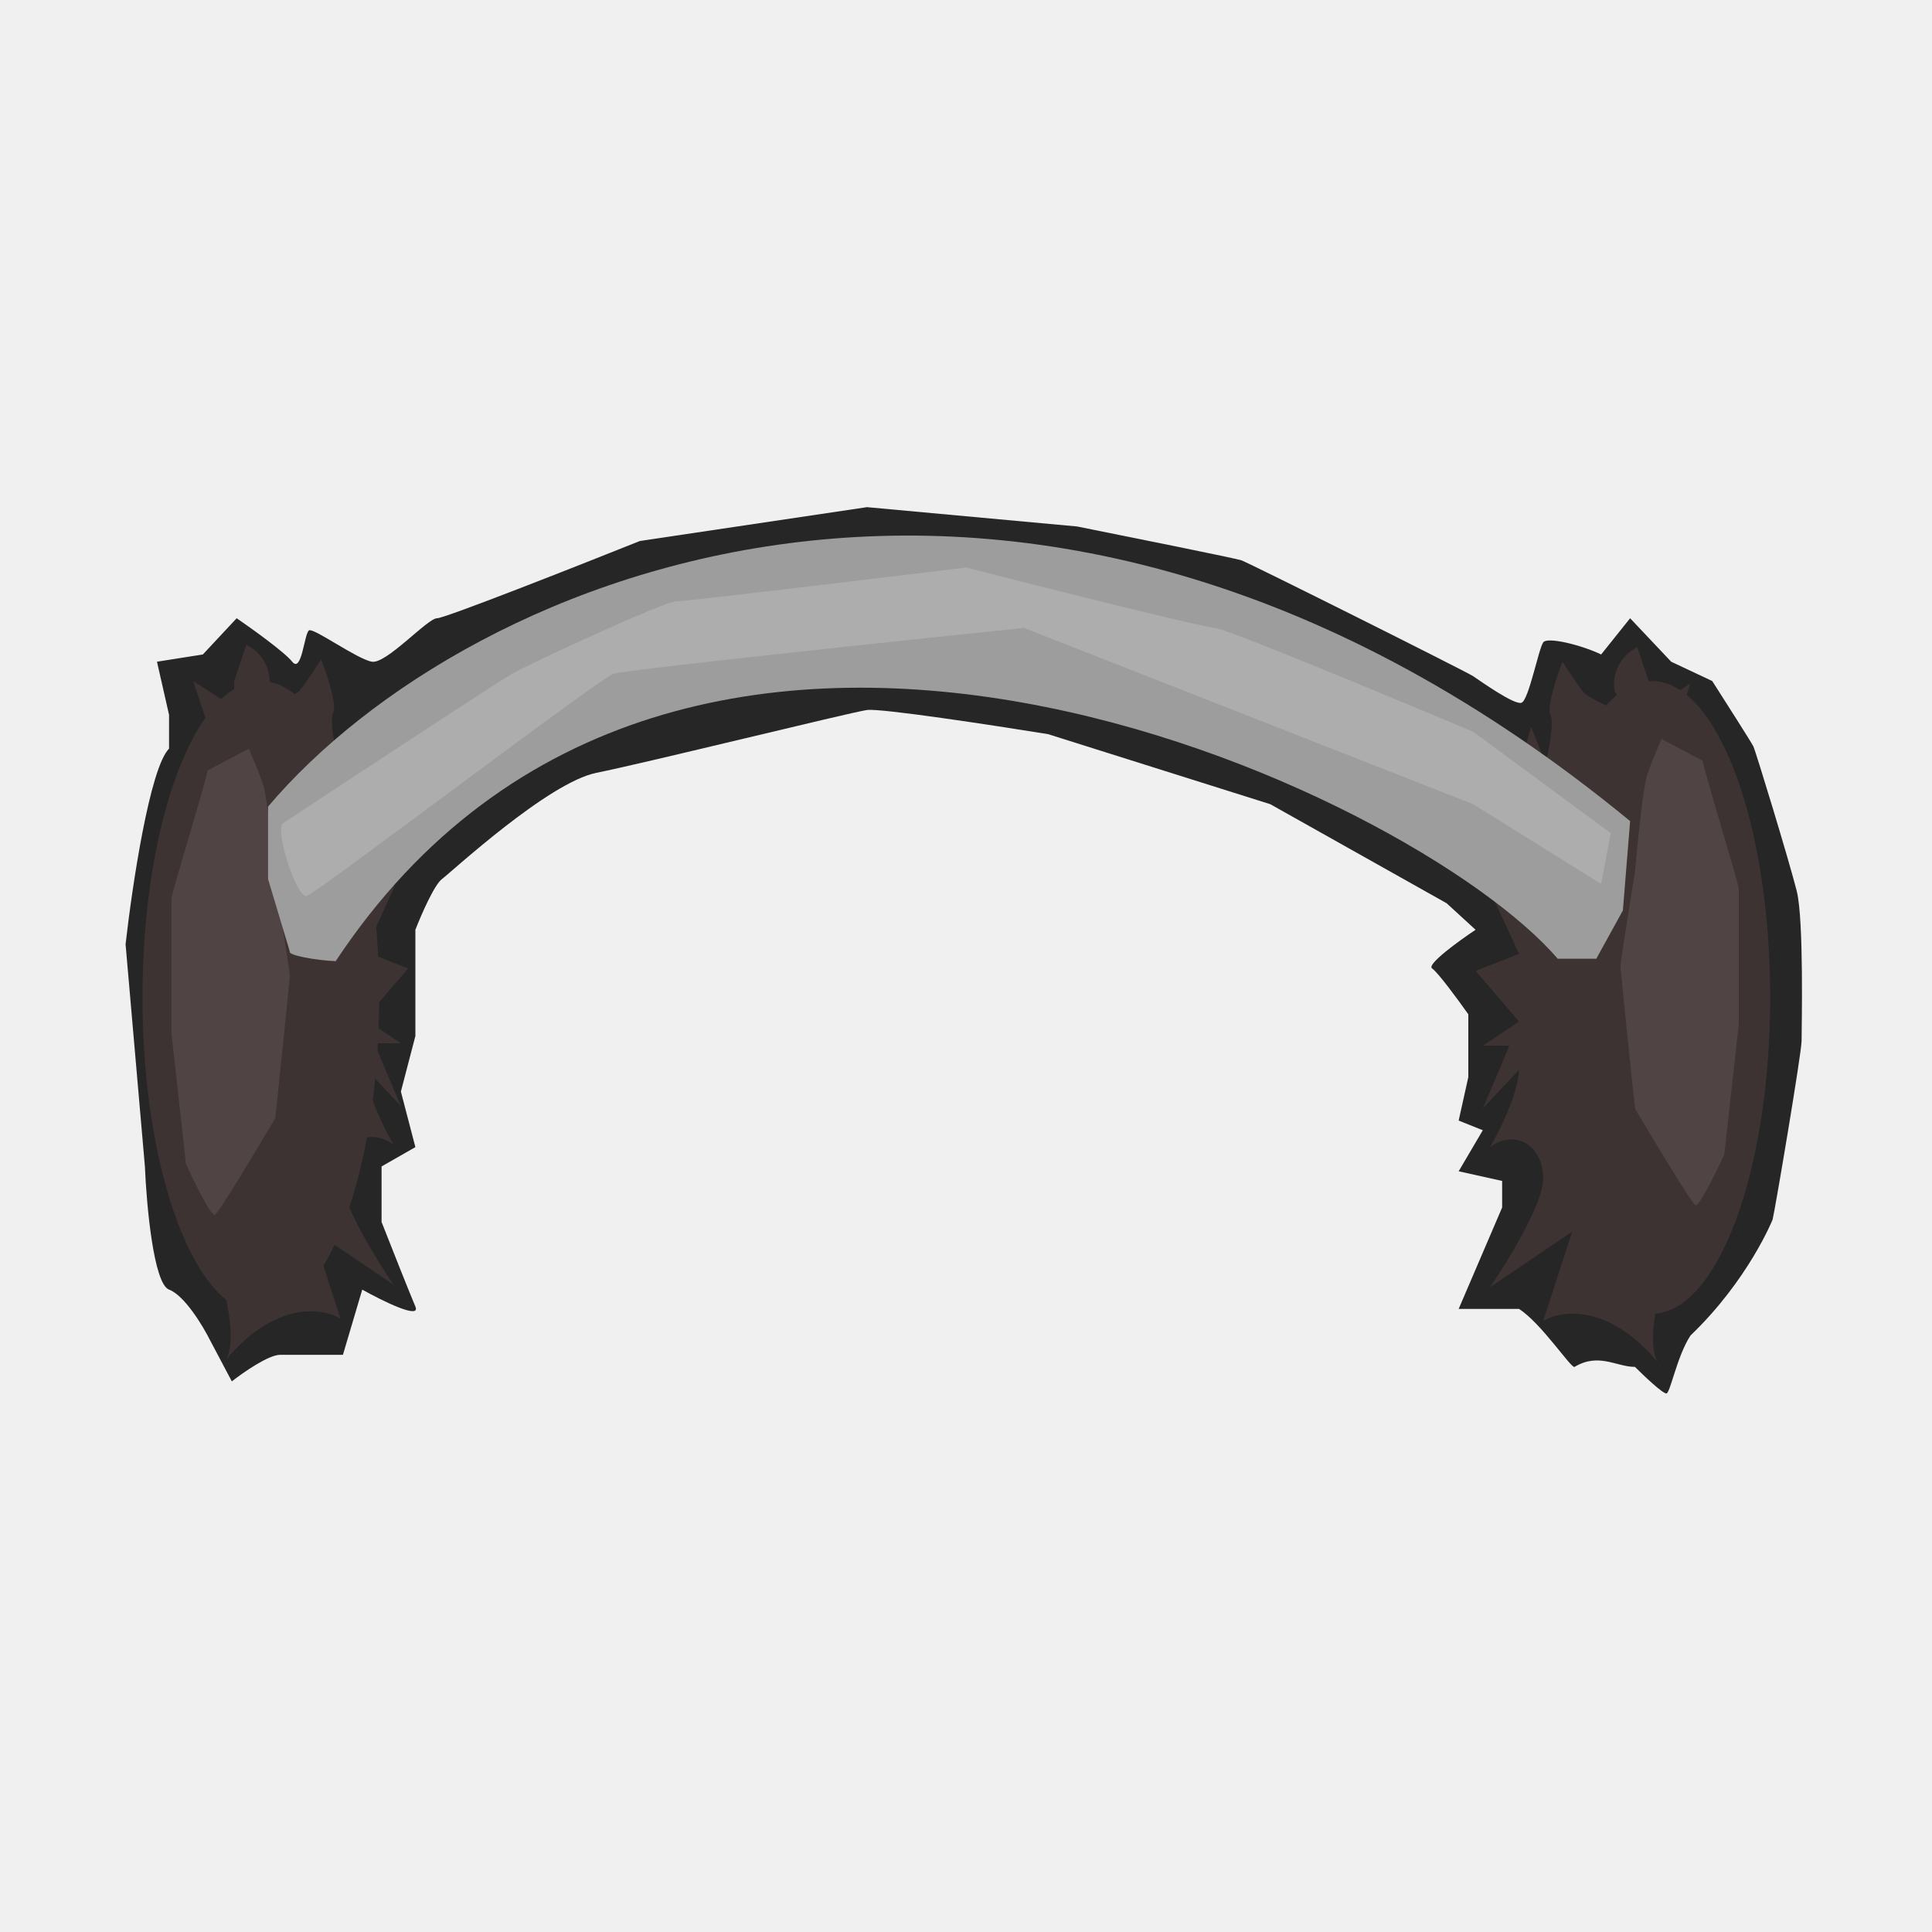
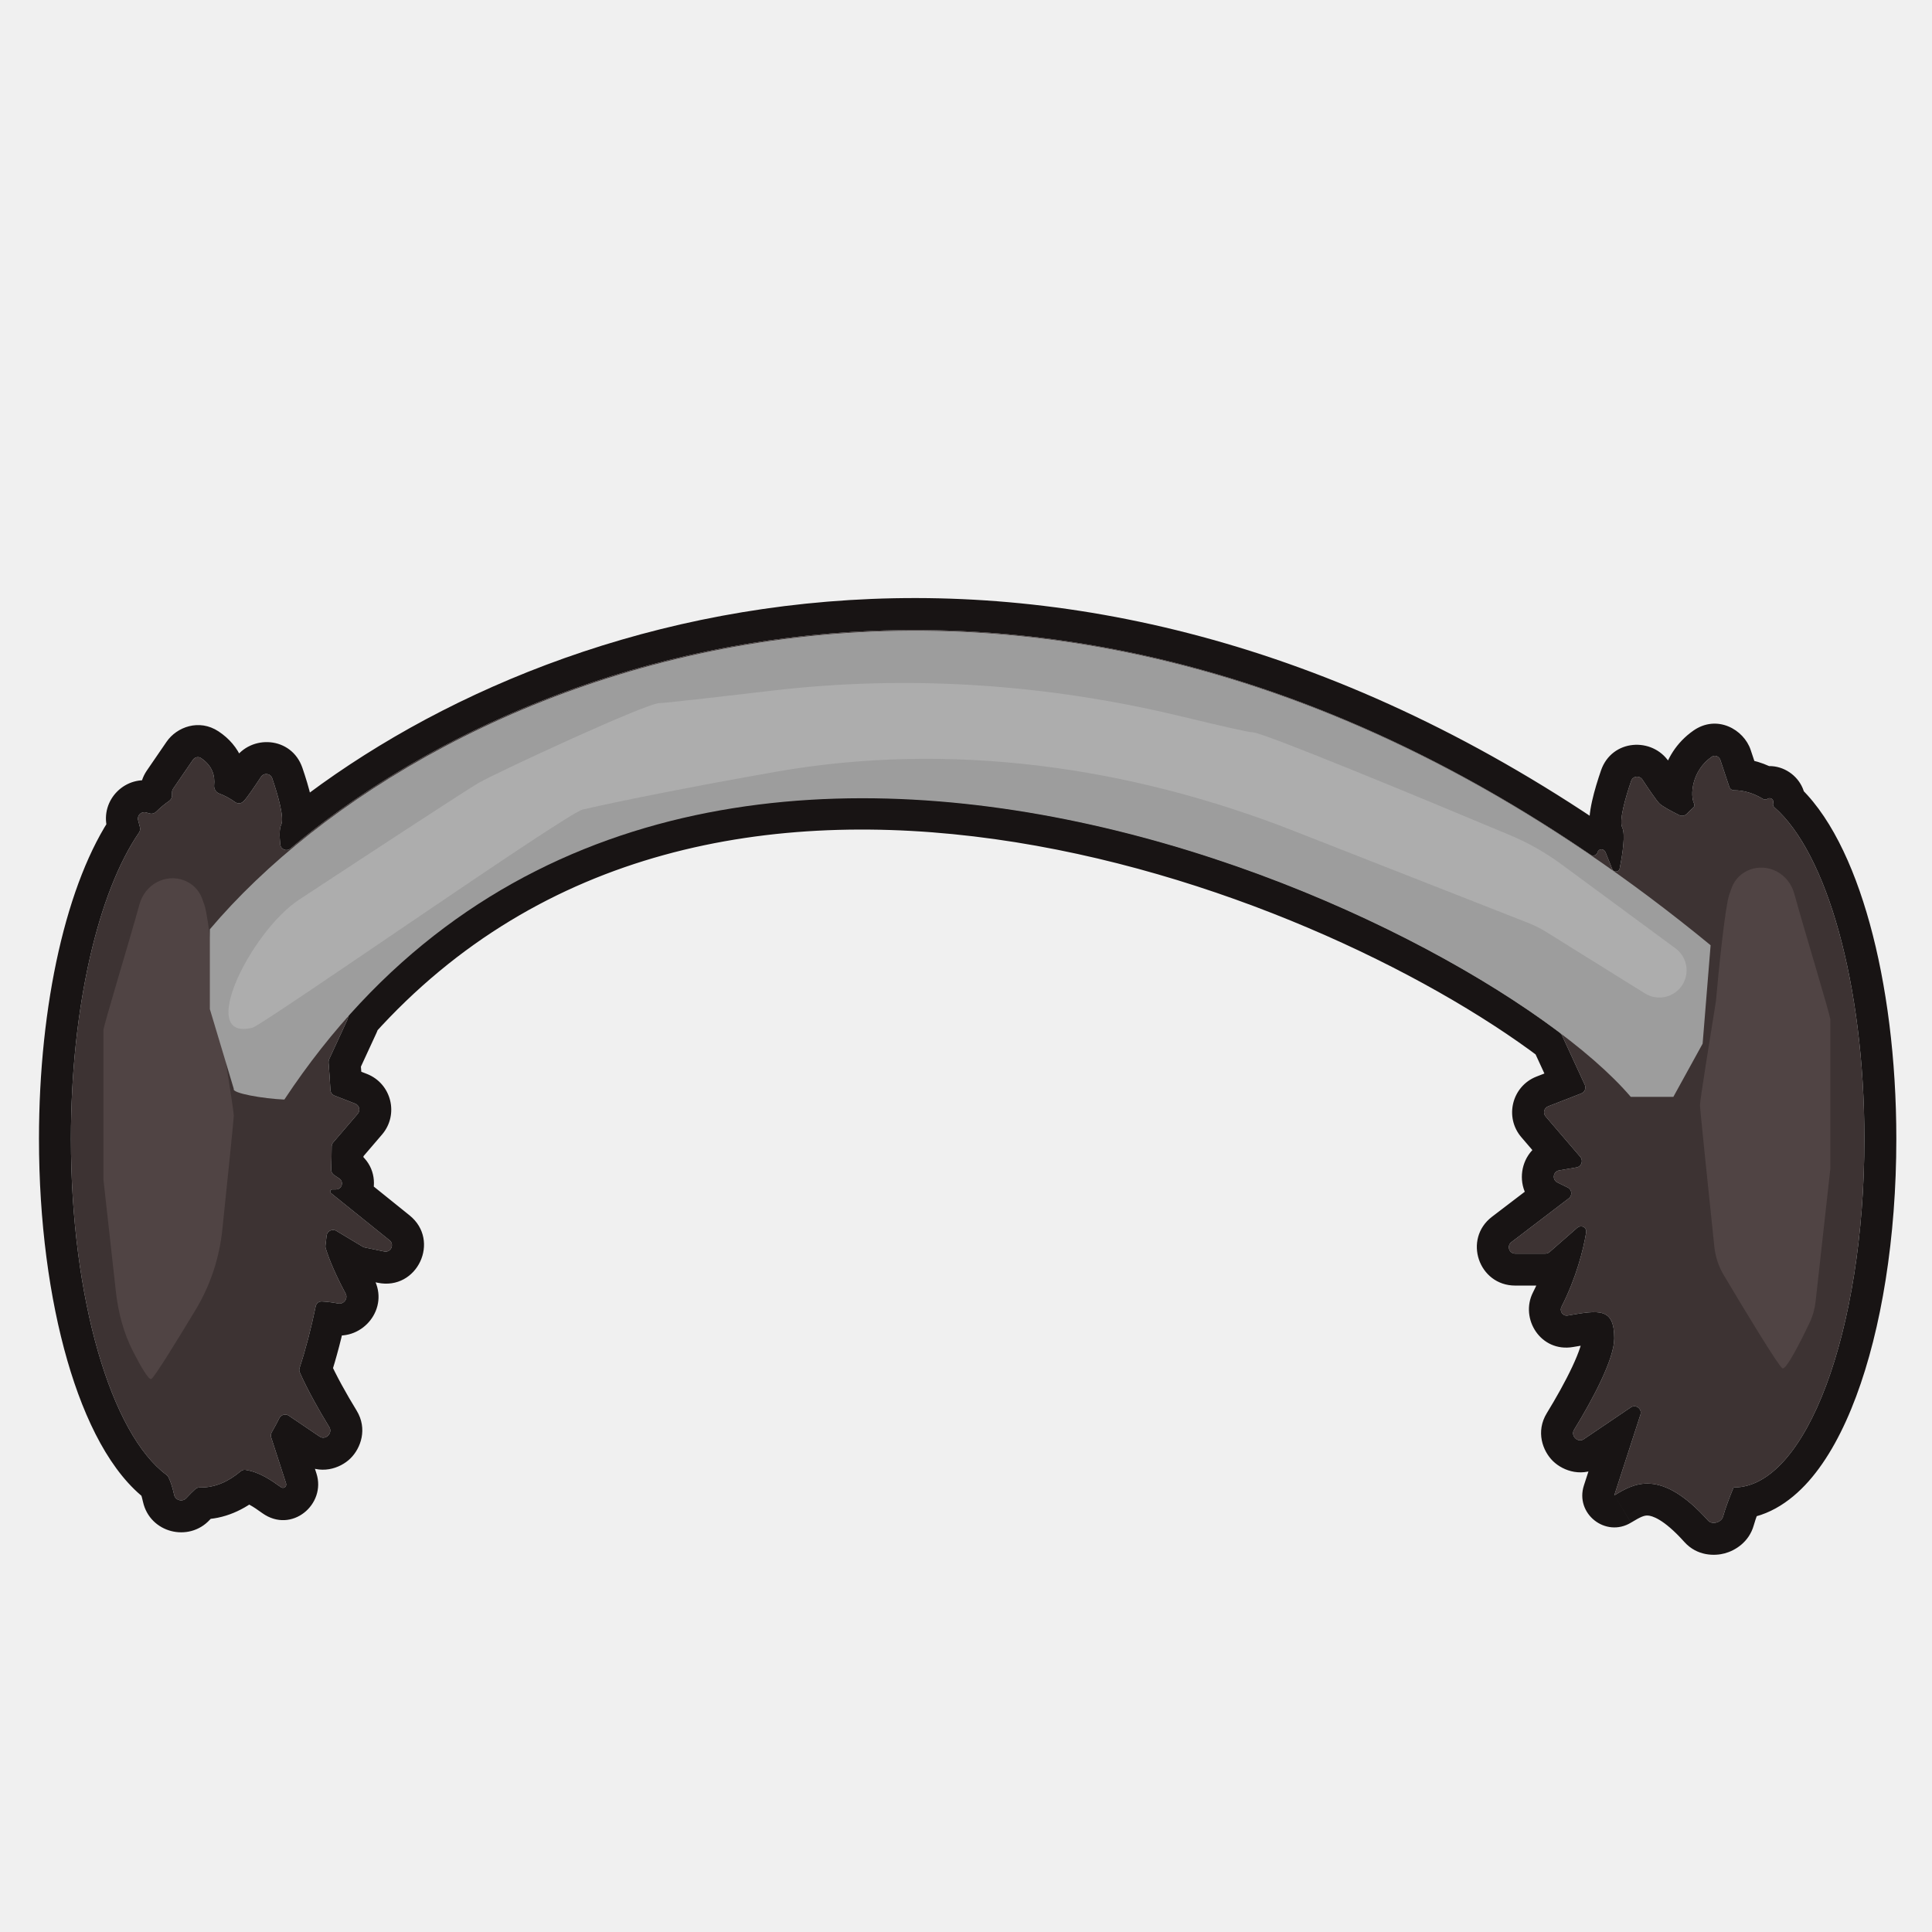
<svg xmlns="http://www.w3.org/2000/svg" width="400" height="400" viewBox="0 0 400 400" fill="none">
-   <path d="M26 195.5C27.333 183.667 31 159 35 155V148L32.5 137L42 135.5L49 128C52.167 130.167 58.9 135 60.5 137C62.5 139.5 63 131 64 130.5C65 130 74 136.5 77 137C80 137.5 88.5 128 90.5 128C92.1 128 119.167 117.333 132.5 112L179.5 105L223 109C233.833 111.167 255.8 115.6 257 116C258.5 116.5 303.5 139 305 140C306.5 141 313.5 146 315 145.5C316.5 145 318.5 134.5 319.5 133C320.3 131.8 327.333 133.5 331.5 135.5L337.5 128L346 137L354.5 141C357.167 145.167 362.6 153.7 363 154.5C363.5 155.5 370.5 178.5 372 184.5C373.5 190.5 373 213 373 215.5C373 218 367.5 250.5 367 252.5C367 252.5 362 265 350 276.5C347.167 280.833 345.8 288.5 345 288.5C344.2 288.5 340.333 284.833 338.5 283C334.667 283 331 280 326 283C325.314 283.412 319.167 274 314.5 271H302L311 250V244.5L302 242.5L307 234L302 232L304 223V218V210C302 207.167 297.7 201.3 296.5 200.5C295.3 199.7 302 194.833 305.5 192.5L299.5 187L263 166.5L217 152C205.667 150.167 182.3 146.6 179.5 147C176 147.5 133.5 158 123.5 160C113.5 162 93.5 180.5 91.5 182C89.9 183.2 87.167 189.5 86 192.5V206V214.5L83 226L86 237.5L79 241.5V253C80.833 257.667 84.8 267.7 86 270.5C87.2 273.3 79.167 269.333 75 267L71 280.5H58C55.6 280.5 50.333 284.167 48 286L43.5 277.5C42 274.5 38.2 268.2 35 267C31.8 265.8 30.333 249.5 30 241.5L26 195.5Z" fill="#262626" />
-   <path d="M46.774 281.544C48.853 277.981 47.208 269.925 46 266L43 150L40 141L48.5 146.5V141L51 133.5C56 136 56.3 141.4 55.5 143C54.7 144.6 54.333 144.5 55.5 146.5C57.333 145.667 61.2 143.8 62 143C62.8 142.2 65.333 138.333 66.5 136.5C67.667 139.5 69.8 145.9 69 147.5C68.2 149.1 69.333 154.833 70 157.5L73 150C73.833 152.833 75.5 158.7 75.5 159.5C75.5 160.3 74.5 167.167 74 170.5H83L79 174.5V180.5L83 177L81.5 184L75.5 197L84.5 200.5L75.5 211L83 216H77.5L83 229L75.5 221C75.5 222.833 76.7 228.6 81.5 237C76 233 70.5 237 70.5 243.5C70.5 248.7 77.833 260.667 81.5 266L64.5 254.5L70.5 273C66.762 270.725 56.906 269.368 46.774 281.544C46.558 281.914 46.301 282.236 46 282.5C46.258 282.172 46.516 281.854 46.774 281.544Z" fill="#3D3333" />
-   <path d="M343.226 282.044C341.147 278.481 342.792 270.425 344 266.5L347 150.5L350 141.5L341.5 147V141.5L339 134C334 136.5 333.7 141.9 334.5 143.5C335.3 145.1 335.667 145 334.5 147C332.667 146.167 328.8 144.3 328 143.5C327.2 142.7 324.667 138.833 323.5 137C322.333 140 320.2 146.4 321 148C321.8 149.6 320.667 155.333 320 158L317 150.5C316.167 153.333 314.5 159.2 314.5 160C314.5 160.8 315.5 167.667 316 171H307L311 175V181L307 177.5L308.5 184.5L314.5 197.5L305.5 201L314.5 211.5L307 216.5H312.5L307 229.5L314.5 221.5C314.5 223.333 313.3 229.1 308.5 237.5C314 233.5 319.5 237.5 319.5 244C319.5 249.2 312.167 261.167 308.5 266.5L325.5 255L319.5 273.5C323.238 271.225 333.094 269.868 343.226 282.044C343.442 282.414 343.699 282.736 344 283C343.742 282.672 343.484 282.354 343.226 282.044Z" fill="#3D3333" />
-   <ellipse cx="342" cy="206.5" rx="24.5" ry="65.5" fill="#3D3333" />
-   <ellipse cx="54" cy="206.5" rx="24.5" ry="65.5" fill="#3D3333" />
-   <path d="M35.5 186C35.5 185 42 164 43 159.5L51.5 155C52.167 156.5 53.7 160.1 54.5 162.5C55.3 164.9 56.5 176.833 57 182.5C58 188.667 60 201.2 60 202C60 202.8 58 222 57 231.5C53.167 238 45.3 251.1 44.5 251.5C43.7 251.9 40.167 244.667 38.5 241L35.5 214V186Z" fill="#504444" />
-   <path d="M360 184C360 183 353.5 162 352.5 157.5L344 153C343.333 154.5 341.8 158.1 341 160.5C340.2 162.9 339 174.833 338.5 180.5C337.5 186.667 335.5 199.2 335.5 200C335.5 200.8 337.5 220 338.5 229.5C342.333 236 350.2 249.1 351 249.5C351.8 249.9 355.333 242.667 357 239L360 212V184Z" fill="#504444" />
-   <path d="M60 197C59.6 197.8 65.5 198.833 69.5 199C140.7 91.4 293 163.991 322.5 198.491H330.5L336 188.5L337.5 170C214 68.509 96.667 118.333 55.5 167V182L60 197Z" fill="#9D9D9D" />
-   <path d="M63.5 185.5C61.5 186 57 172.5 58.5 170.5C73.166 160.833 103.2 141.1 106 139.5C109.5 137.5 137.5 124.5 140 124.5C142 124.5 180.833 119.833 200 117.5C216.333 121.667 249.5 130 251.5 130C253.5 130 288 144.333 305 151.5L333.5 172.5L331.5 183L305 166.5L212 130C184.666 132.833 129.4 138.7 127 139.5C124 140.5 65.5 185 63.5 185.5Z" fill="#ADADAD" />
+   <mask id="path-1-outside-1_400_252" maskUnits="userSpaceOnUse" x="7.685" y="123.44" width="385" height="199" fill="black">
+     <rect fill="white" x="7.685" y="123.44" width="385" height="199" />
+     <path fill-rule="evenodd" clip-rule="evenodd" d="M60.133 175.674C59.342 176.339 58.14 175.88 58.03 174.853C57.842 173.082 57.835 171.526 58.207 170.781C58.906 169.383 57.572 164.658 56.348 161.113C55.995 160.089 54.628 159.948 54.033 160.854C52.705 162.873 51.119 165.198 50.494 165.823C50.411 165.906 50.298 166 50.16 166.102C49.714 166.43 49.105 166.374 48.655 166.052C47.591 165.293 46.501 164.704 45.389 164.296C44.685 164.037 44.256 163.299 44.333 162.553C44.523 160.707 44.043 158.56 41.593 156.939C41.042 156.575 40.315 156.771 39.942 157.315L35.851 163.281C35.7 163.502 35.619 163.762 35.619 164.03V164.705C35.619 165.165 35.378 165.589 34.998 165.848C34.089 166.466 33.199 167.208 32.329 168.066C31.982 168.409 31.482 168.552 31.012 168.423L30.226 168.209C29.246 167.942 28.343 168.833 28.597 169.817L28.976 171.28C29.073 171.658 29.001 172.054 28.78 172.376C20.383 184.611 14.685 208.421 14.685 235.789C14.685 268.974 23.062 296.928 34.472 305.358C34.642 305.483 34.78 305.641 34.872 305.831C35.265 306.641 35.653 307.67 36.065 309.518C36.316 310.641 37.787 311.025 38.565 310.178C39.208 309.479 39.837 308.853 40.454 308.294C40.716 308.056 41.066 307.947 41.421 307.956C41.507 307.958 41.593 307.959 41.679 307.959C44.511 307.959 47.242 306.793 49.807 304.631C50.088 304.393 50.452 304.267 50.816 304.323C53.783 304.778 56.218 306.516 58.154 307.898L58.154 307.898V307.898C58.732 308.311 59.442 307.773 59.223 307.097L56.147 297.614C56.029 297.251 56.075 296.855 56.267 296.524C56.801 295.606 57.322 294.639 57.829 293.625C58.193 292.898 59.112 292.644 59.786 293.099L66.184 297.428C67.395 298.247 68.944 296.721 68.181 295.474C66.015 291.938 63.707 287.833 62.073 284.155C61.941 283.857 61.927 283.523 62.028 283.213C63.301 279.313 64.419 275.044 65.358 270.473C65.481 269.873 65.995 269.428 66.607 269.451C67.619 269.49 68.755 269.633 70.021 269.872C71.171 270.09 72.11 268.855 71.559 267.823C69.482 263.935 68.193 260.888 67.431 258.442C67.377 258.267 67.362 258.083 67.383 257.901C67.466 257.219 67.544 256.532 67.618 255.841C67.723 254.874 68.794 254.333 69.629 254.834L75.092 258.112C75.22 258.188 75.36 258.243 75.505 258.273L79.551 259.107C80.911 259.387 81.729 257.651 80.647 256.781L68.53 247.028C68.421 246.94 68.362 246.805 68.37 246.666V246.666C68.382 246.436 68.572 246.257 68.802 246.257H69.56C70.78 246.257 71.259 244.674 70.244 243.998L69.161 243.276C68.779 243.021 68.556 242.586 68.571 242.127C68.623 240.558 68.655 238.975 68.668 237.38C68.67 237.067 68.783 236.764 68.987 236.526L74.07 230.596C74.664 229.903 74.395 228.832 73.545 228.502L69.254 226.833C68.767 226.644 68.438 226.185 68.41 225.663C68.31 223.744 68.181 221.849 68.024 219.981C68.005 219.752 68.046 219.522 68.142 219.313L71.918 211.132C71.959 211.043 71.99 210.95 72.01 210.854L72.109 210.396C72.157 210.171 72.266 209.959 72.42 209.788C145.948 127.9 273.799 176.702 322.972 213.81C323.145 213.941 323.274 214.106 323.365 214.303L328.116 224.596C328.435 225.288 328.105 226.106 327.394 226.383L320.529 229.053C319.679 229.383 319.41 230.454 320.004 231.147L327.19 239.531C327.858 240.31 327.423 241.52 326.411 241.695L322.8 242.32C321.537 242.539 321.292 244.245 322.442 244.811L324.585 245.865C325.466 246.298 325.584 247.508 324.803 248.104L312.914 257.176C311.908 257.944 312.451 259.55 313.716 259.55H319.944C320.265 259.55 320.575 259.434 320.816 259.223L326.511 254.237C327.366 253.489 328.577 254.088 328.392 255.21C327.822 258.687 326.374 264.49 323.285 270.57C322.828 271.47 323.574 272.535 324.568 272.364V272.364C331.13 271.234 334.214 270.703 334.214 277.108C334.214 281.333 329.82 289.613 325.892 296.027C325.129 297.273 326.679 298.798 327.889 297.979L337.639 291.383C338.682 290.678 340.027 291.69 339.639 292.887L334.225 309.579C334.221 309.591 334.233 309.6 334.243 309.594V309.594C338.153 307.214 343.762 303.8 353.646 314.824C354.484 315.759 356.39 315.213 356.731 314.005C357.263 312.117 358.069 310.061 358.883 308.041C358.903 307.991 358.952 307.959 359.006 307.959V307.959C373.914 307.959 386 275.647 386 235.789C386 203.718 378.176 176.533 367.351 167.135C367.107 166.923 367.014 166.59 367.116 166.283V166.283C367.35 165.583 366.571 164.979 365.951 165.38L365.9 165.413C365.634 165.585 365.291 165.582 365.02 165.417C363.086 164.241 361.073 163.62 359.006 163.62V163.62C358.578 163.62 358.185 163.362 358.05 162.956L356.182 157.354C355.928 156.59 355.048 156.224 354.388 156.686C350.143 159.656 349.936 164.763 350.742 166.374V166.374C350.882 166.655 350.817 166.997 350.581 167.204C350.133 167.597 349.689 168.021 349.252 168.475C348.841 168.901 348.204 169.031 347.674 168.766C345.902 167.881 344.116 166.91 343.58 166.374C342.955 165.749 341.369 163.424 340.041 161.405C339.446 160.499 338.079 160.64 337.725 161.664C336.502 165.209 335.168 169.934 335.867 171.333C336.541 172.681 335.97 176.692 335.335 179.818C335.22 180.386 334.558 180.639 334.086 180.304V180.304C333.959 180.214 333.861 180.089 333.803 179.944L332.41 176.462C332.098 175.682 331.012 175.622 330.781 176.43V176.43C330.614 177.014 329.876 177.367 329.375 177.025C216.641 99.999 111.911 132.183 60.133 175.674Z" />
+   </mask>
+   <path fill-rule="evenodd" clip-rule="evenodd" d="M60.133 175.674C59.342 176.339 58.14 175.88 58.03 174.853C57.842 173.082 57.835 171.526 58.207 170.781C58.906 169.383 57.572 164.658 56.348 161.113C55.995 160.089 54.628 159.948 54.033 160.854C52.705 162.873 51.119 165.198 50.494 165.823C50.411 165.906 50.298 166 50.16 166.102C49.714 166.43 49.105 166.374 48.655 166.052C47.591 165.293 46.501 164.704 45.389 164.296C44.685 164.037 44.256 163.299 44.333 162.553C44.523 160.707 44.043 158.56 41.593 156.939C41.042 156.575 40.315 156.771 39.942 157.315L35.851 163.281C35.7 163.502 35.619 163.762 35.619 164.03V164.705C35.619 165.165 35.378 165.589 34.998 165.848C34.089 166.466 33.199 167.208 32.329 168.066C31.982 168.409 31.482 168.552 31.012 168.423L30.226 168.209C29.246 167.942 28.343 168.833 28.597 169.817L28.976 171.28C29.073 171.658 29.001 172.054 28.78 172.376C20.383 184.611 14.685 208.421 14.685 235.789C14.685 268.974 23.062 296.928 34.472 305.358C34.642 305.483 34.78 305.641 34.872 305.831C35.265 306.641 35.653 307.67 36.065 309.518C36.316 310.641 37.787 311.025 38.565 310.178C39.208 309.479 39.837 308.853 40.454 308.294C40.716 308.056 41.066 307.947 41.421 307.956C41.507 307.958 41.593 307.959 41.679 307.959C44.511 307.959 47.242 306.793 49.807 304.631C50.088 304.393 50.452 304.267 50.816 304.323C53.783 304.778 56.218 306.516 58.154 307.898L58.154 307.898V307.898C58.732 308.311 59.442 307.773 59.223 307.097L56.147 297.614C56.029 297.251 56.075 296.855 56.267 296.524C56.801 295.606 57.322 294.639 57.829 293.625C58.193 292.898 59.112 292.644 59.786 293.099L66.184 297.428C67.395 298.247 68.944 296.721 68.181 295.474C66.015 291.938 63.707 287.833 62.073 284.155C61.941 283.857 61.927 283.523 62.028 283.213C63.301 279.313 64.419 275.044 65.358 270.473C65.481 269.873 65.995 269.428 66.607 269.451C67.619 269.49 68.755 269.633 70.021 269.872C71.171 270.09 72.11 268.855 71.559 267.823C69.482 263.935 68.193 260.888 67.431 258.442C67.377 258.267 67.362 258.083 67.383 257.901C67.466 257.219 67.544 256.532 67.618 255.841C67.723 254.874 68.794 254.333 69.629 254.834L75.092 258.112C75.22 258.188 75.36 258.243 75.505 258.273L79.551 259.107C80.911 259.387 81.729 257.651 80.647 256.781L68.53 247.028C68.421 246.94 68.362 246.805 68.37 246.666V246.666C68.382 246.436 68.572 246.257 68.802 246.257H69.56C70.78 246.257 71.259 244.674 70.244 243.998L69.161 243.276C68.779 243.021 68.556 242.586 68.571 242.127C68.623 240.558 68.655 238.975 68.668 237.38C68.67 237.067 68.783 236.764 68.987 236.526L74.07 230.596C74.664 229.903 74.395 228.832 73.545 228.502L69.254 226.833C68.767 226.644 68.438 226.185 68.41 225.663C68.31 223.744 68.181 221.849 68.024 219.981C68.005 219.752 68.046 219.522 68.142 219.313L71.918 211.132C71.959 211.043 71.99 210.95 72.01 210.854L72.109 210.396C72.157 210.171 72.266 209.959 72.42 209.788C145.948 127.9 273.799 176.702 322.972 213.81C323.145 213.941 323.274 214.106 323.365 214.303L328.116 224.596C328.435 225.288 328.105 226.106 327.394 226.383L320.529 229.053C319.679 229.383 319.41 230.454 320.004 231.147L327.19 239.531C327.858 240.31 327.423 241.52 326.411 241.695L322.8 242.32C321.537 242.539 321.292 244.245 322.442 244.811L324.585 245.865C325.466 246.298 325.584 247.508 324.803 248.104L312.914 257.176C311.908 257.944 312.451 259.55 313.716 259.55H319.944C320.265 259.55 320.575 259.434 320.816 259.223L326.511 254.237C327.366 253.489 328.577 254.088 328.392 255.21C327.822 258.687 326.374 264.49 323.285 270.57C322.828 271.47 323.574 272.535 324.568 272.364V272.364C331.13 271.234 334.214 270.703 334.214 277.108C334.214 281.333 329.82 289.613 325.892 296.027C325.129 297.273 326.679 298.798 327.889 297.979L337.639 291.383C338.682 290.678 340.027 291.69 339.639 292.887L334.225 309.579C334.221 309.591 334.233 309.6 334.243 309.594V309.594C338.153 307.214 343.762 303.8 353.646 314.824C354.484 315.759 356.39 315.213 356.731 314.005C357.263 312.117 358.069 310.061 358.883 308.041C358.903 307.991 358.952 307.959 359.006 307.959V307.959C373.914 307.959 386 275.647 386 235.789C386 203.718 378.176 176.533 367.351 167.135C367.107 166.923 367.014 166.59 367.116 166.283V166.283C367.35 165.583 366.571 164.979 365.951 165.38L365.9 165.413C365.634 165.585 365.291 165.582 365.02 165.417C363.086 164.241 361.073 163.62 359.006 163.62V163.62C358.578 163.62 358.185 163.362 358.05 162.956L356.182 157.354C355.928 156.59 355.048 156.224 354.388 156.686C350.143 159.656 349.936 164.763 350.742 166.374V166.374C350.882 166.655 350.817 166.997 350.581 167.204C350.133 167.597 349.689 168.021 349.252 168.475C348.841 168.901 348.204 169.031 347.674 168.766C345.902 167.881 344.116 166.91 343.58 166.374C342.955 165.749 341.369 163.424 340.041 161.405C339.446 160.499 338.079 160.64 337.725 161.664C336.502 165.209 335.168 169.934 335.867 171.333C336.541 172.681 335.97 176.692 335.335 179.818C335.22 180.386 334.558 180.639 334.086 180.304V180.304C333.959 180.214 333.861 180.089 333.803 179.944L332.41 176.462C332.098 175.682 331.012 175.622 330.781 176.43V176.43C330.614 177.014 329.876 177.367 329.375 177.025C216.641 99.999 111.911 132.183 60.133 175.674Z" fill="#3D3333" />
+   <path d="M58.207 170.781L52.291 167.823L52.291 167.823L58.207 170.781ZM58.154 307.898L54.311 313.281L54.397 313.343L54.485 313.401L58.154 307.898ZM343.58 166.374L348.257 161.697L348.257 161.697L343.58 166.374ZM335.867 171.333L329.951 174.291L329.951 174.291L335.867 171.333ZM329.375 177.025L325.644 182.486L325.644 182.486L329.375 177.025ZM332.41 176.462L338.551 174.006L332.41 176.462ZM333.803 179.944L327.661 182.401L333.803 179.944ZM335.335 179.818L341.817 181.134L335.335 179.818ZM340.041 161.405L345.568 157.771L340.041 161.405ZM337.725 161.664L331.473 159.506L337.725 161.664ZM349.252 168.475L344.492 163.882L349.252 168.475ZM347.674 168.766L350.63 162.849L347.674 168.766ZM350.581 167.204L346.219 162.232L350.581 167.204ZM356.182 157.354L362.457 155.262L356.182 157.354ZM354.388 156.686L350.596 151.266L354.388 156.686ZM365.9 165.413L362.307 159.859L365.9 165.413ZM365.02 165.417L361.582 171.068L365.02 165.417ZM365.951 165.38L362.357 159.827L365.951 165.38ZM367.351 167.135L371.688 162.14L367.351 167.135ZM358.883 308.041L352.748 305.57L358.883 308.041ZM353.646 314.824L348.721 319.24L353.646 314.824ZM356.731 314.005L350.365 312.209L356.731 314.005ZM334.225 309.579L340.517 311.62L334.225 309.579ZM323.285 270.57L329.182 273.566L323.285 270.57ZM320.816 259.223L316.459 254.246L320.816 259.223ZM324.585 245.865L321.665 251.8L324.585 245.865ZM324.803 248.104L320.791 242.845L324.803 248.104ZM322.8 242.32L321.672 235.803L322.8 242.32ZM322.442 244.811L325.361 238.875L322.442 244.811ZM327.19 239.531L322.168 243.836L327.19 239.531ZM320.529 229.053L318.131 222.888L320.529 229.053ZM320.004 231.147L314.982 235.451L320.004 231.147ZM328.116 224.596L322.11 227.367L328.116 224.596ZM327.394 226.383L324.997 220.218L327.394 226.383ZM322.972 213.81L326.956 208.53L322.972 213.81ZM323.365 214.303L317.36 217.075L323.365 214.303ZM72.109 210.396L78.576 211.782L72.109 210.396ZM72.42 209.788L77.341 214.207L72.42 209.788ZM71.918 211.132L77.924 213.903L71.918 211.132ZM72.01 210.854L65.543 209.468L72.01 210.854ZM68.024 219.981L74.616 219.43L68.024 219.981ZM68.142 219.313L62.136 216.542L68.142 219.313ZM69.254 226.833L71.652 220.668L69.254 226.833ZM68.41 225.663L61.805 226.01L68.41 225.663ZM73.545 228.502L71.148 234.666L73.545 228.502ZM68.668 237.38L75.282 237.433L68.668 237.38ZM68.987 236.526L63.965 232.222L68.987 236.526ZM69.161 243.276L65.492 248.779L69.161 243.276ZM68.571 242.127L75.182 242.342L68.571 242.127ZM68.53 247.028L72.678 241.875L68.53 247.028ZM79.551 259.107L80.886 252.629L79.551 259.107ZM75.092 258.112L71.689 263.784L75.092 258.112ZM75.505 258.273L74.17 264.751L75.505 258.273ZM70.021 269.872L68.793 276.372L70.021 269.872ZM71.559 267.823L65.725 270.94L71.559 267.823ZM62.073 284.155L56.028 286.84L62.073 284.155ZM62.028 283.213L68.316 285.266L62.028 283.213ZM57.829 293.625L63.745 296.584L57.829 293.625ZM59.786 293.099L63.492 287.62L59.786 293.099ZM56.147 297.614L49.855 299.655L56.147 297.614ZM56.267 296.524L50.548 293.2L56.267 296.524ZM59.223 307.097L52.931 309.138L59.223 307.097ZM49.807 304.631L45.543 299.573L49.807 304.631ZM50.816 304.323L51.818 297.785L50.816 304.323ZM40.454 308.294L44.897 313.194L40.454 308.294ZM41.421 307.956L41.587 301.343L41.421 307.956ZM36.065 309.518L29.61 310.96L36.065 309.518ZM38.565 310.178L43.435 314.654L38.565 310.178ZM30.226 168.209L28.486 174.591L30.226 168.209ZM28.597 169.817L22.193 171.473L28.597 169.817ZM31.012 168.423L29.272 174.805L31.012 168.423ZM34.998 165.848L31.275 160.38L34.998 165.848ZM337.639 291.383L333.933 285.905L337.639 291.383ZM339.639 292.887L333.347 290.847L339.639 292.887ZM35.851 163.281L30.396 159.541L35.851 163.281ZM325.892 296.027L331.533 299.481L325.892 296.027ZM327.889 297.979L331.596 303.457L327.889 297.979ZM41.593 156.939L37.944 162.456L41.593 156.939ZM39.942 157.315L34.486 153.575L39.942 157.315ZM67.431 258.442L61.116 260.408L67.431 258.442ZM67.383 257.901L60.816 257.111L67.383 257.901ZM50.16 166.102L54.085 171.426L50.16 166.102ZM48.655 166.052L52.495 160.667L48.655 166.052ZM34.472 305.358L38.402 300.038L34.472 305.358ZM34.872 305.831L28.921 308.719L34.872 305.831ZM65.358 270.473L71.837 271.803L65.358 270.473ZM66.607 269.451L66.353 276.061L66.607 269.451ZM326.511 254.237L330.868 259.214L326.511 254.237ZM328.392 255.21L321.865 254.139L328.392 255.21ZM56.348 161.113L50.096 163.271L56.348 161.113ZM54.033 160.854L48.506 157.22L54.033 160.854ZM67.618 255.841L61.042 255.131L67.618 255.841ZM69.629 254.834L73.032 249.162L69.629 254.834ZM45.389 164.296L43.108 170.504L45.389 164.296ZM44.333 162.553L37.753 161.874L44.333 162.553ZM28.976 171.28L22.572 172.937L28.976 171.28ZM28.78 172.376L23.327 168.633L28.78 172.376ZM66.184 297.428L62.478 302.906L66.184 297.428ZM68.181 295.474L62.54 298.929L68.181 295.474ZM312.914 257.176L316.926 262.434L312.914 257.176ZM58.03 174.853L51.453 175.552L58.03 174.853ZM60.133 175.674L55.879 170.609L60.133 175.674ZM64.608 174.153C64.571 173.804 64.546 173.494 64.531 173.227C64.517 172.956 64.516 172.759 64.52 172.63C64.524 172.49 64.532 172.501 64.511 172.623C64.5 172.689 64.474 172.817 64.422 172.992C64.371 173.162 64.28 173.425 64.123 173.74L52.291 167.823C51.428 169.549 51.324 171.345 51.297 172.234C51.263 173.352 51.342 174.51 51.453 175.552L64.608 174.153ZM64.123 173.74C65.144 171.698 65.039 169.59 64.983 168.744C64.906 167.577 64.691 166.38 64.456 165.32C63.98 163.173 63.251 160.839 62.601 158.955L50.096 163.271C50.669 164.931 51.219 166.733 51.541 168.184C51.705 168.923 51.769 169.391 51.783 169.615C51.79 169.723 51.776 169.641 51.799 169.427C51.816 169.261 51.891 168.623 52.291 167.823L64.123 173.74ZM48.506 157.22C47.86 158.202 47.173 159.226 46.588 160.059C46.293 160.478 46.05 160.813 45.864 161.056C45.625 161.37 45.636 161.327 45.817 161.146L55.171 170.5C55.969 169.703 56.859 168.451 57.412 167.664C58.108 166.673 58.878 165.524 59.56 164.487L48.506 157.22ZM45.817 161.146C45.952 161.011 46.06 160.918 46.119 160.869C46.181 160.817 46.222 160.787 46.235 160.778L54.085 171.426C54.357 171.225 54.761 170.911 55.171 170.5L45.817 161.146ZM52.495 160.667C51.012 159.609 49.403 158.724 47.67 158.087L43.108 170.504C43.598 170.684 44.169 170.978 44.814 171.438L52.495 160.667ZM50.912 163.232C51.091 161.498 50.983 159.346 50.062 157.127C49.116 154.847 47.479 152.902 45.242 151.423L37.944 162.456C38.074 162.542 38.079 162.569 38.026 162.506C37.971 162.441 37.901 162.334 37.843 162.196C37.728 161.918 37.765 161.763 37.753 161.874L50.912 163.232ZM34.486 153.575L30.396 159.541L41.306 167.022L45.397 161.056L34.486 153.575ZM29.005 164.03V164.705H42.234V164.03H29.005ZM31.275 160.38C29.996 161.25 28.8 162.256 27.682 163.359L36.976 172.773C37.597 172.16 38.181 171.682 38.72 171.315L31.275 160.38ZM32.752 162.042L31.966 161.828L28.486 174.591L29.272 174.805L32.752 162.042ZM22.193 171.473L22.572 172.937L35.379 169.623L35.001 168.16L22.193 171.473ZM23.327 168.633C13.819 182.486 8.07 207.89 8.07 235.789H21.299C21.299 208.952 26.947 186.736 34.234 176.119L23.327 168.633ZM8.07 235.789C8.07 252.897 10.225 268.811 13.945 281.692C17.563 294.219 23.015 305.117 30.541 310.678L38.402 300.038C34.519 297.169 30.078 289.874 26.654 278.021C23.333 266.521 21.299 251.866 21.299 235.789H8.07ZM28.921 308.719C29.045 308.975 29.284 309.499 29.61 310.96L42.521 308.076C42.022 305.842 41.485 304.308 40.823 302.943L28.921 308.719ZM43.435 314.654C43.953 314.09 44.441 313.607 44.897 313.194L36.011 303.394C35.234 304.099 34.462 304.868 33.696 305.702L43.435 314.654ZM41.254 314.568C41.396 314.572 41.538 314.573 41.679 314.573V301.344C41.648 301.344 41.617 301.344 41.587 301.343L41.254 314.568ZM41.679 314.573C46.445 314.573 50.633 312.585 54.07 309.688L45.543 299.573C43.851 301 42.578 301.344 41.679 301.344V314.573ZM49.814 310.861C50.319 310.938 50.931 311.149 51.713 311.574C52.527 312.017 53.306 312.564 54.311 313.281L61.997 302.514C60.236 301.257 56.575 298.514 51.818 297.785L49.814 310.861ZM54.485 313.401L54.485 313.401L61.823 302.394L61.823 302.394L54.485 313.401ZM65.514 305.056L62.439 295.573L49.855 299.655L52.931 309.138L65.514 305.056ZM61.986 299.849C62.594 298.802 63.18 297.713 63.745 296.584L51.913 290.666C51.464 291.565 51.008 292.41 50.548 293.2L61.986 299.849ZM56.079 298.578L62.478 302.906L69.891 291.949L63.492 287.62L56.079 298.578ZM73.822 292.02C71.726 288.598 69.585 284.771 68.117 281.469L56.028 286.84C57.83 290.895 60.304 295.277 62.54 298.929L73.822 292.02ZM68.316 285.266C69.675 281.102 70.854 276.59 71.837 271.803L58.879 269.142C57.984 273.498 56.927 277.524 55.74 281.161L68.316 285.266ZM66.353 276.061C66.949 276.083 67.747 276.174 68.793 276.372L71.25 263.373C69.764 263.092 68.289 262.896 66.86 262.841L66.353 276.061ZM77.393 264.706C75.446 261.062 74.349 258.409 73.747 256.476L61.116 260.408C62.037 263.367 63.518 266.809 65.725 270.94L77.393 264.706ZM73.951 258.691C74.036 257.982 74.117 257.268 74.195 256.55L61.042 255.131C60.971 255.795 60.895 256.456 60.816 257.111L73.951 258.691ZM66.225 260.505L71.689 263.784L78.495 252.44L73.032 249.162L66.225 260.505ZM74.17 264.751L78.215 265.585L80.886 252.629L76.841 251.795L74.17 264.751ZM84.795 251.628L72.678 241.875L64.383 252.18L76.5 261.933L84.795 251.628ZM68.802 252.871H69.56V239.642H68.802V252.871ZM73.913 238.494L72.83 237.772L65.492 248.779L66.575 249.501L73.913 238.494ZM75.182 242.342C75.235 240.719 75.269 239.083 75.282 237.433L62.053 237.326C62.041 238.868 62.01 240.397 61.961 241.912L75.182 242.342ZM74.009 240.831L79.092 234.9L69.048 226.291L63.965 232.222L74.009 240.831ZM75.943 222.337L71.652 220.668L66.857 232.998L71.148 234.666L75.943 222.337ZM75.016 225.317C74.912 223.33 74.778 221.366 74.616 219.43L61.433 220.531C61.583 222.331 61.708 224.158 61.805 226.01L75.016 225.317ZM74.147 222.085L77.924 213.903L65.912 208.36L62.136 216.542L74.147 222.085ZM78.478 212.24L78.576 211.782L65.641 209.01L65.543 209.468L78.478 212.24ZM77.341 214.207C112.134 175.458 159.926 167.306 205.915 173.726C252.021 180.163 295.233 201.164 318.987 219.09L326.956 208.53C301.538 189.348 256.238 167.394 207.744 160.624C159.131 153.838 106.233 162.229 67.498 205.368L77.341 214.207ZM317.36 217.075L322.11 227.367L334.121 221.824L329.371 211.531L317.36 217.075ZM324.997 220.218L318.131 222.888L322.926 235.217L329.791 232.548L324.997 220.218ZM314.982 235.451L322.168 243.836L332.212 235.226L325.026 226.842L314.982 235.451ZM325.284 235.178L321.672 235.803L323.928 248.838L327.539 248.213L325.284 235.178ZM319.523 250.746L321.665 251.8L327.504 239.929L325.361 238.875L319.523 250.746ZM320.791 242.845L308.901 251.918L316.926 262.434L328.816 253.362L320.791 242.845ZM313.716 266.165H319.944V252.936H313.716V266.165ZM325.172 264.2L330.868 259.214L322.154 249.261L316.459 254.246L325.172 264.2ZM321.865 254.139C321.38 257.093 320.108 262.22 317.388 267.575L329.182 273.566C332.64 266.76 334.263 260.28 334.92 256.282L321.865 254.139ZM325.69 278.883C327.418 278.585 328.547 278.395 329.434 278.316C329.847 278.279 330.069 278.28 330.157 278.285C330.247 278.29 330.083 278.292 329.774 278.19C329.433 278.077 328.968 277.853 328.511 277.45C328.055 277.046 327.785 276.62 327.644 276.32C327.516 276.048 327.515 275.928 327.541 276.082C327.566 276.235 327.6 276.557 327.6 277.108H340.829C340.829 275.128 340.616 272.819 339.616 270.692C338.446 268.203 336.435 266.46 333.93 265.631C331.821 264.933 329.72 265.008 328.253 265.14C326.716 265.278 324.999 265.578 323.445 265.846L325.69 278.883ZM327.6 277.108C327.6 277.087 327.6 277.232 327.53 277.582C327.463 277.92 327.349 278.363 327.17 278.918C326.81 280.038 326.258 281.398 325.534 282.945C324.088 286.038 322.145 289.48 320.252 292.572L331.533 299.481C333.567 296.16 335.785 292.256 337.518 288.548C339.09 285.187 340.829 280.85 340.829 277.108H327.6ZM331.596 303.457L341.345 296.862L333.933 285.905L324.183 292.5L331.596 303.457ZM333.347 290.847L327.933 307.539L340.517 311.62L345.93 294.928L333.347 290.847ZM337.683 315.244C339.77 313.974 340.461 313.724 341.225 313.78C341.909 313.829 344.313 314.323 348.721 319.24L358.571 310.409C353.095 304.301 347.752 300.99 342.183 300.585C336.695 300.187 332.627 302.835 330.804 303.944L337.683 315.244ZM363.097 315.801C363.52 314.303 364.195 312.556 365.018 310.513L352.748 305.57C351.943 307.566 351.007 309.932 350.365 312.209L363.097 315.801ZM359.006 314.573C365.311 314.573 370.52 311.134 374.468 306.669C378.424 302.196 381.685 296.101 384.289 289.138C389.516 275.163 392.615 256.3 392.615 235.789H379.386C379.386 255.137 376.441 272.359 371.899 284.504C369.618 290.601 367.062 295.075 364.558 297.906C362.047 300.745 360.155 301.344 359.006 301.344V314.573ZM392.615 235.789C392.615 219.252 390.601 203.836 387.111 191.198C383.696 178.838 378.597 168.139 371.688 162.14L363.015 172.129C366.93 175.529 371.155 183.121 374.359 194.721C377.487 206.043 379.386 220.255 379.386 235.789H392.615ZM362.357 159.827L362.307 159.859L369.494 170.966L369.544 170.934L362.357 159.827ZM368.457 159.766C365.645 158.055 362.457 157.005 359.006 157.005V170.234C359.689 170.234 360.527 170.426 361.582 171.068L368.457 159.766ZM364.325 160.864L362.457 155.262L349.907 159.446L351.775 165.048L364.325 160.864ZM350.596 151.266C346.981 153.795 345.08 157.262 344.27 160.373C343.869 161.914 343.713 163.44 343.765 164.841C343.812 166.117 344.047 167.775 344.826 169.332L356.658 163.416C356.875 163.85 356.946 164.163 356.965 164.253C356.99 164.368 356.987 164.404 356.985 164.356C356.981 164.254 356.992 164.015 357.072 163.707C357.225 163.118 357.55 162.546 358.18 162.105L350.596 151.266ZM346.219 162.232C345.624 162.754 345.048 163.305 344.492 163.882L354.012 173.068C354.33 172.737 354.641 172.441 354.943 172.176L346.219 162.232ZM350.63 162.849C349.797 162.433 349.03 162.031 348.448 161.698C348.154 161.53 347.965 161.412 347.864 161.345C347.816 161.313 347.822 161.315 347.866 161.349C347.897 161.373 348.051 161.491 348.257 161.697L338.903 171.051C339.894 172.043 341.256 172.824 341.88 173.181C342.767 173.689 343.779 174.215 344.718 174.684L350.63 162.849ZM348.257 161.697C348.438 161.878 348.449 161.921 348.209 161.607C348.024 161.364 347.78 161.029 347.486 160.61C346.901 159.777 346.214 158.754 345.568 157.771L334.514 165.038C335.196 166.075 335.966 167.224 336.662 168.215C337.215 169.002 338.105 170.254 338.903 171.051L348.257 161.697ZM331.473 159.506C330.823 161.391 330.094 163.724 329.618 165.871C329.383 166.931 329.167 168.128 329.09 169.295C329.035 170.141 328.93 172.249 329.951 174.291L341.783 168.374C342.183 169.174 342.258 169.812 342.275 169.978C342.297 170.192 342.284 170.274 342.291 170.166C342.305 169.942 342.369 169.474 342.533 168.735C342.855 167.284 343.405 165.482 343.978 163.822L331.473 159.506ZM329.951 174.291C329.68 173.749 329.594 173.335 329.571 173.219C329.543 173.076 329.547 173.032 329.552 173.124C329.562 173.318 329.557 173.711 329.503 174.326C329.396 175.544 329.145 177.06 328.853 178.503L341.817 181.134C342.159 179.45 342.512 177.398 342.681 175.49C342.764 174.543 342.816 173.485 342.764 172.451C342.72 171.6 342.582 169.971 341.783 168.374L329.951 174.291ZM339.944 177.488L338.551 174.006L326.269 178.919L327.661 182.401L339.944 177.488ZM333.107 171.563C217.631 92.665 109.646 125.447 55.879 170.609L64.387 180.739C114.176 138.919 215.651 107.334 325.644 182.486L333.107 171.563ZM324.421 174.611C324.941 172.795 326.222 171.603 327.528 171.025C328.871 170.431 331.069 170.171 333.107 171.563L325.644 182.486C328.182 184.22 330.999 183.955 332.879 183.124C334.72 182.309 336.454 180.649 337.14 178.249L324.421 174.611ZM338.551 174.006C337.385 171.09 334.652 169.337 331.789 169.24C328.712 169.135 325.451 171.013 324.421 174.611L337.14 178.249C336.342 181.039 333.74 182.542 331.34 182.461C329.157 182.387 327.123 181.054 326.269 178.919L338.551 174.006ZM337.912 174.908C338.824 175.555 339.529 176.451 339.944 177.488L327.661 182.401C328.192 183.727 329.094 184.873 330.26 185.7L337.912 174.908ZM328.853 178.503C329.715 174.255 334.592 172.554 337.912 174.908L330.26 185.7C334.525 188.723 340.724 186.517 341.817 181.134L328.853 178.503ZM345.568 157.771C342.135 152.55 333.724 152.984 331.473 159.506L343.978 163.822C342.434 168.295 336.756 168.448 334.514 165.038L345.568 157.771ZM344.492 163.882C345.947 162.374 348.398 161.734 350.63 162.849L344.718 174.684C348.009 176.328 351.734 175.428 354.012 173.068L344.492 163.882ZM344.826 169.332C343.635 166.952 344.171 164.028 346.219 162.232L354.943 172.176C357.463 169.965 358.129 166.359 356.658 163.416L344.826 169.332ZM362.457 155.262C361.041 151.012 355.471 147.856 350.596 151.266L358.18 162.105C354.625 164.593 350.815 162.169 349.907 159.446L362.457 155.262ZM359.006 157.005C361.149 157.005 363.475 158.316 364.325 160.864L351.775 165.048C352.895 168.408 356.007 170.234 359.006 170.234V157.005ZM362.307 159.859C364.28 158.583 366.673 158.681 368.457 159.766L361.582 171.068C363.91 172.484 366.988 172.587 369.494 170.966L362.307 159.859ZM373.391 168.375C375.602 161.743 368.227 156.029 362.357 159.827L369.544 170.934C364.915 173.929 359.097 169.423 360.841 164.191L373.391 168.375ZM371.688 162.14C373.434 163.656 374.146 166.109 373.391 168.375L360.841 164.191C359.881 167.071 360.78 170.189 363.015 172.129L371.688 162.14ZM365.018 310.513C364.016 313 361.614 314.573 359.006 314.573V301.344C356.289 301.344 353.79 302.983 352.748 305.57L365.018 310.513ZM348.721 319.24C351.363 322.187 354.996 322.179 357.119 321.599C359.251 321.016 362.115 319.281 363.097 315.801L350.365 312.209C351.006 309.937 352.746 309.08 353.63 308.838C354.506 308.599 356.766 308.396 358.571 310.409L348.721 319.24ZM327.933 307.539C326.037 313.385 332.429 318.438 337.68 315.246L330.807 303.942C336.037 300.762 342.406 305.796 340.517 311.62L327.933 307.539ZM317.388 267.575C314.634 272.996 318.973 280.039 325.69 278.883L323.445 265.846C328.175 265.031 331.023 269.943 329.182 273.566L317.388 267.575ZM319.944 266.165C321.868 266.165 323.725 265.467 325.172 264.2L316.459 254.246C317.424 253.402 318.662 252.936 319.944 252.936V266.165ZM321.665 251.8C318.139 250.066 317.667 245.229 320.791 242.845L328.816 253.362C333.502 249.786 332.793 242.531 327.504 239.929L321.665 251.8ZM321.672 235.803C314.096 237.114 312.623 247.353 319.523 250.746L325.361 238.875C329.961 241.138 328.979 247.964 323.928 248.838L321.672 235.803ZM322.168 243.836C319.496 240.718 321.238 235.878 325.284 235.178L327.539 248.213C333.608 247.163 336.22 239.902 332.212 235.226L322.168 243.836ZM318.131 222.888C313.032 224.871 311.421 231.297 314.982 235.451L325.026 226.842C327.399 229.611 326.325 233.895 322.926 235.217L318.131 222.888ZM322.11 227.367C320.832 224.598 322.154 221.324 324.997 220.218L329.791 232.548C334.056 230.889 336.039 225.978 334.121 221.824L322.11 227.367ZM318.987 219.09C318.241 218.527 317.699 217.81 317.36 217.075L329.371 211.531C328.85 210.402 328.049 209.355 326.956 208.53L318.987 219.09ZM78.576 211.782C78.378 212.706 77.945 213.534 77.341 214.207L67.498 205.368C66.587 206.383 65.935 207.636 65.641 209.01L78.576 211.782ZM77.924 213.903C78.169 213.371 78.355 212.813 78.478 212.24L65.543 209.468C65.625 209.086 65.749 208.715 65.912 208.36L77.924 213.903ZM74.616 219.43C74.692 220.334 74.533 221.249 74.147 222.085L62.136 216.542C61.558 217.794 61.319 219.17 61.433 220.531L74.616 219.43ZM71.652 220.668C73.606 221.428 74.908 223.258 75.016 225.317L61.805 226.01C61.968 229.113 63.929 231.859 66.857 232.998L71.652 220.668ZM79.092 234.9C82.653 230.746 81.042 224.32 75.943 222.337L71.148 234.666C67.748 233.344 66.674 229.06 69.048 226.291L79.092 234.9ZM75.282 237.433C75.272 238.672 74.826 239.877 74.009 240.831L63.965 232.222C62.74 233.651 62.069 235.461 62.053 237.326L75.282 237.433ZM72.83 237.772C74.363 238.794 75.241 240.529 75.182 242.342L61.961 241.912C61.872 244.644 63.194 247.248 65.492 248.779L72.83 237.772ZM69.56 252.871C77.324 252.871 80.373 242.801 73.913 238.494L66.575 249.501C62.145 246.548 64.236 239.642 69.56 239.642V252.871ZM74.973 247.039C74.789 250.299 72.093 252.871 68.802 252.871V239.642C65.051 239.642 61.976 242.574 61.766 246.293L74.973 247.039ZM72.678 241.875C74.232 243.126 75.086 245.05 74.973 247.039L61.766 246.293C61.637 248.561 62.611 250.754 64.383 252.18L72.678 241.875ZM78.215 265.585C86.373 267.267 91.284 256.851 84.795 251.628L76.5 261.933C72.174 258.452 75.448 251.508 80.886 252.629L78.215 265.585ZM71.689 263.784C72.456 264.244 73.294 264.571 74.17 264.751L76.841 251.795C77.425 251.915 77.984 252.133 78.495 252.44L71.689 263.784ZM68.793 276.372C75.143 277.572 80.685 270.867 77.393 264.706L65.725 270.94C63.536 266.843 67.199 262.607 71.25 263.373L68.793 276.372ZM68.117 281.469C68.672 282.716 68.706 284.072 68.316 285.266L55.74 281.161C55.149 282.973 55.21 284.998 56.028 286.84L68.117 281.469ZM63.745 296.584C62.373 299.325 58.813 300.427 56.079 298.578L63.492 287.62C59.412 284.86 54.012 286.471 51.913 290.666L63.745 296.584ZM62.439 295.573C62.915 297.041 62.716 298.593 61.986 299.849L50.548 293.2C49.434 295.117 49.143 297.46 49.855 299.655L62.439 295.573ZM54.311 313.281C60.384 317.616 67.585 311.442 65.514 305.056L52.931 309.138C52.151 306.734 53.023 304.117 55.008 302.622C57.024 301.104 59.868 300.994 61.997 302.514L54.311 313.281ZM54.07 309.688C53.139 310.473 51.633 311.14 49.814 310.861L51.818 297.785C49.27 297.394 47.037 298.314 45.543 299.573L54.07 309.688ZM44.897 313.194C43.709 314.271 42.324 314.595 41.254 314.568L41.587 301.343C39.809 301.299 37.722 301.842 36.011 303.394L44.897 313.194ZM29.61 310.96C31.045 317.384 39.102 319.368 43.435 314.654L33.696 305.702C36.472 302.682 41.587 303.898 42.521 308.076L29.61 310.96ZM31.966 161.828C26.085 160.224 20.667 165.573 22.193 171.473L35.001 168.16C36.018 172.094 32.406 175.659 28.486 174.591L31.966 161.828ZM27.682 163.359C28.925 162.133 30.828 161.517 32.752 162.042L29.272 174.805C32.136 175.586 35.04 174.684 36.976 172.773L27.682 163.359ZM29.005 164.705C29.005 162.809 29.989 161.255 31.275 160.38L38.72 171.315C40.767 169.922 42.234 167.521 42.234 164.705H29.005ZM341.345 296.862C337.175 299.683 331.793 295.636 333.347 290.847L345.93 294.928C348.26 287.744 340.188 281.673 333.933 285.905L341.345 296.862ZM30.396 159.541C29.49 160.863 29.005 162.427 29.005 164.03H42.234C42.234 165.098 41.91 166.141 41.306 167.022L30.396 159.541ZM320.252 292.572C317.914 296.389 319.387 300.41 321.521 302.501C323.669 304.607 327.805 306.021 331.596 303.457L324.183 292.5C326.763 290.755 329.519 291.817 330.781 293.053C332.028 294.276 333.107 296.911 331.533 299.481L320.252 292.572ZM45.242 151.423C41.243 148.777 36.592 150.504 34.486 153.575L45.397 161.056C44.039 163.037 40.841 164.373 37.944 162.456L45.242 151.423ZM73.747 256.476C73.981 257.228 74.035 257.985 73.951 258.691L60.816 257.111C60.688 258.181 60.773 259.307 61.116 260.408L73.747 256.476ZM46.235 160.778C48.579 159.049 51.151 159.708 52.495 160.667L44.814 171.438C47.06 173.039 50.849 173.811 54.085 171.426L46.235 160.778ZM30.541 310.678C29.954 310.244 29.349 309.6 28.921 308.719L40.823 302.943C40.211 301.682 39.329 300.723 38.402 300.038L30.541 310.678ZM71.837 271.803C71.379 274.036 69.308 276.174 66.353 276.061L66.86 262.841C62.682 262.681 59.584 265.711 58.879 269.142L71.837 271.803ZM330.868 259.214C329.355 260.539 326.974 261.002 324.843 259.918C322.604 258.779 321.501 256.357 321.865 254.139L334.92 256.282C335.468 252.942 333.852 249.659 330.84 248.127C327.936 246.65 324.523 247.187 322.154 249.261L330.868 259.214ZM62.601 158.955C60.35 152.433 51.938 151.999 48.506 157.22L59.56 164.487C57.318 167.897 51.64 167.744 50.096 163.271L62.601 158.955ZM74.195 256.55C73.788 260.32 69.587 262.522 66.225 260.505L73.032 249.162C68.002 246.144 61.658 249.427 61.042 255.131L74.195 256.55ZM47.67 158.087C49.993 158.94 51.125 161.172 50.912 163.232L37.753 161.874C37.387 165.426 39.378 169.134 43.108 170.504L47.67 158.087ZM22.572 172.937C22.184 171.436 22.48 169.866 23.327 168.633L34.234 176.119C35.523 174.242 35.963 171.88 35.379 169.623L22.572 172.937ZM62.478 302.906C66.271 305.472 70.409 304.053 72.556 301.947C74.688 299.855 76.158 295.835 73.822 292.02L62.54 298.929C60.967 296.36 62.045 293.727 63.29 292.504C64.551 291.267 67.309 290.202 69.891 291.949L62.478 302.906ZM308.901 251.918C302.864 256.525 306.122 266.165 313.716 266.165V252.936C318.779 252.936 320.952 259.363 316.926 262.434L308.901 251.918ZM51.453 175.552C52.149 182.099 59.735 184.646 64.387 180.739L55.879 170.609C58.948 168.031 64.13 169.661 64.608 174.153L51.453 175.552Z" fill="#181414" mask="url(#path-1-outside-1_400_252)" />
+   <path d="M21.411 213.33C21.411 212.384 26.69 195.195 28.881 187.214C29.417 185.26 30.706 183.586 32.496 182.638C36.035 180.764 40.46 182.268 41.847 186.025C42.03 186.521 42.199 186.998 42.346 187.437C43.227 190.082 44.55 203.23 45.1 209.474C46.202 216.268 48.406 230.078 48.406 230.959C48.406 231.631 47.125 244.084 46.029 254.602C45.419 260.443 43.567 266.086 40.538 271.118C36.456 277.897 31.95 285.189 31.328 285.5C30.795 285.766 29.165 282.966 27.553 279.816C25.581 275.963 24.473 271.739 23.995 267.437L21.411 244.181V213.33Z" fill="#504444" />
+   <path d="M378.954 211.127C378.954 210.181 373.675 192.992 371.484 185.01C370.948 183.057 369.659 181.382 367.869 180.435C364.33 178.561 359.905 180.065 358.518 183.822C358.335 184.318 358.166 184.794 358.019 185.234C357.138 187.878 355.816 201.027 355.265 207.27C354.163 214.065 351.959 227.874 351.959 228.756C351.959 229.556 353.775 247.063 354.935 258.116C355.152 260.188 355.809 262.186 356.874 263.977C361.373 271.547 368.257 282.906 369.038 283.296C369.783 283.669 372.684 278.023 374.672 273.829C375.33 272.441 375.735 270.949 375.905 269.423L378.954 241.978V211.127Z" fill="#504444" />
+   <path d="M48.406 225.45C47.965 226.332 54.466 227.47 58.873 227.654C137.323 109.097 305.132 189.08 337.635 227.093H346.45L352.51 216.085L354.163 195.701C218.087 83.875 88.806 138.773 43.448 192.396V208.923L48.406 225.45Z" fill="#9D9D9D" />
+   <path d="M120.628 167.609C117.233 168.393 54.466 212.228 52.263 212.779C40.581 215.7 51.889 192.863 61.952 186.251C78.081 175.653 96.807 163.4 99.09 162.095C102.947 159.892 133.798 145.568 136.552 145.568C137.579 145.568 147.424 144.451 159.781 142.998C188.127 139.664 216.827 141.616 244.57 148.322C252.6 150.263 258.556 151.628 259.406 151.628C261.404 151.628 292.846 164.613 312.656 172.922C316.443 174.51 320.024 176.548 323.33 178.984L346.896 196.349C348.644 197.636 349.497 199.812 349.091 201.945C348.35 205.836 343.933 207.771 340.57 205.677L320.081 192.92C318.932 192.205 317.72 191.596 316.46 191.101L268.012 172.087C233.759 158.644 196.733 153.432 160.494 159.811C143.756 162.758 128.758 165.733 120.628 167.609Z" fill="#ADADAD" />
</svg>
